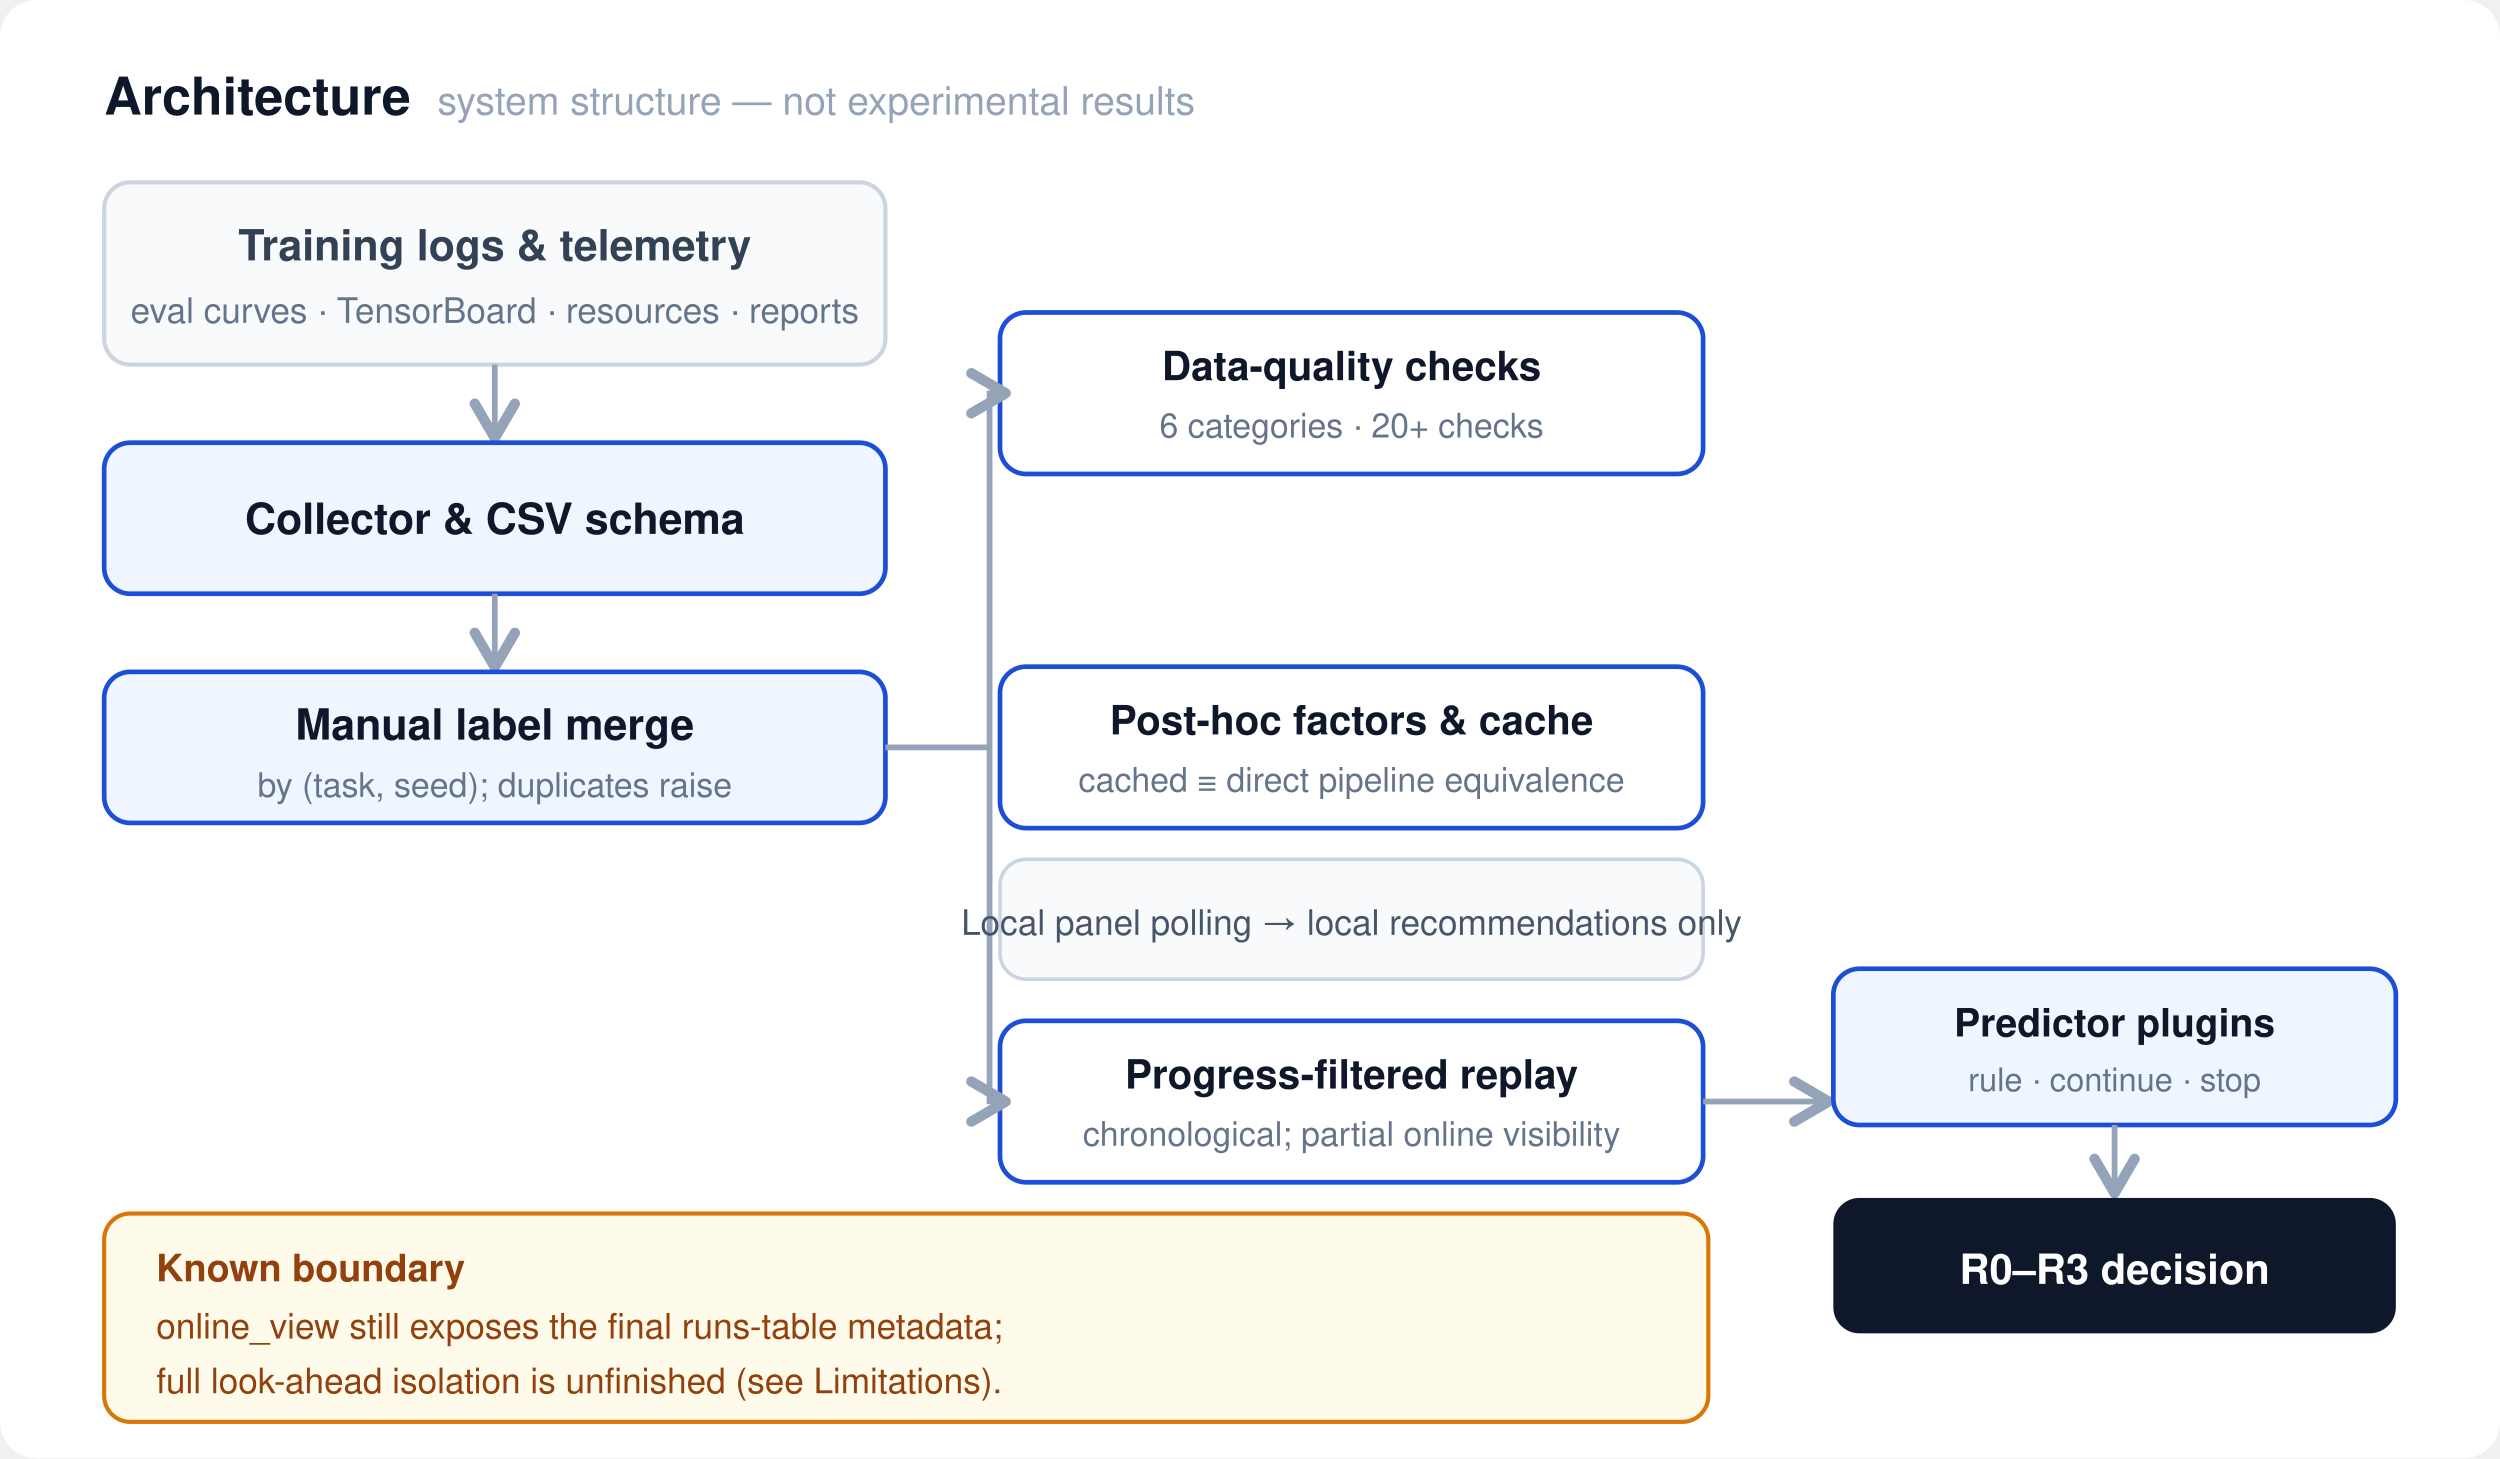
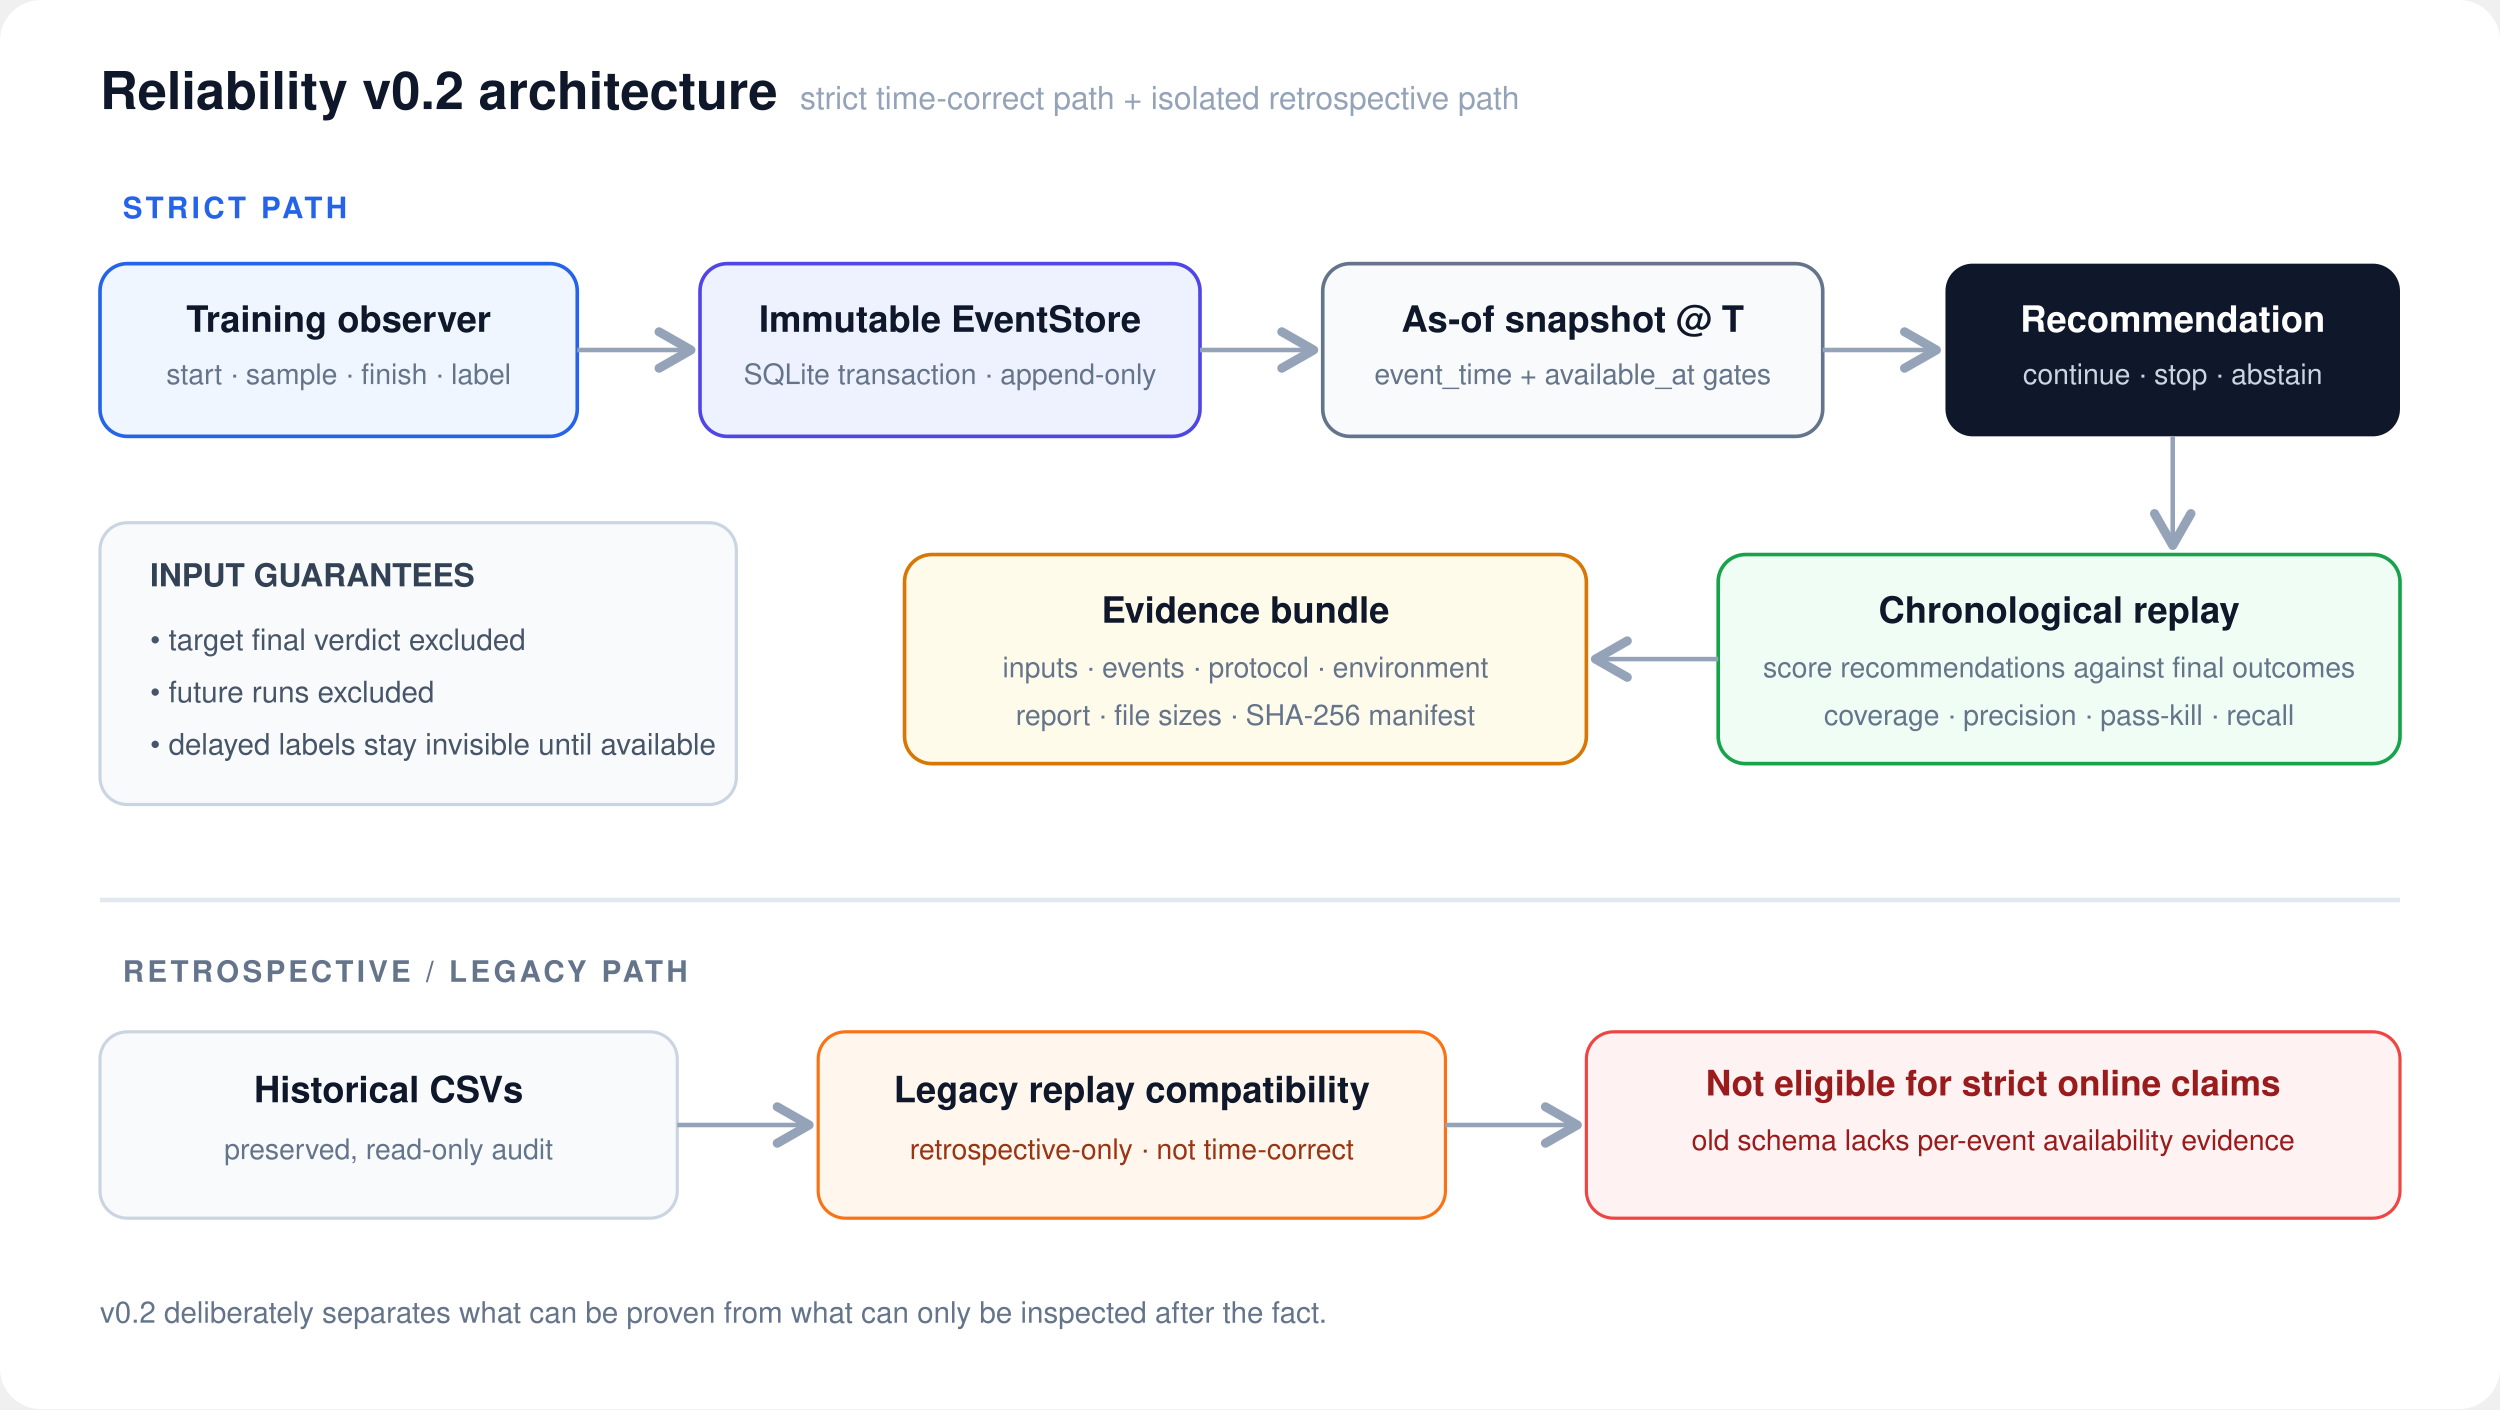
- <svg xmlns="http://www.w3.org/2000/svg" width="960" height="560" viewBox="0 0 960 560" fill="none" font-family="-apple-system, BlinkMacSystemFont, 'Segoe UI', Helvetica, Arial, sans-serif">
-   <rect width="960" height="560" rx="14" fill="#FFFFFF" />
-   <text x="40" y="44" font-size="20" font-weight="800" fill="#0F172A">Architecture</text>
-   <text x="168" y="44" font-size="15" fill="#94A3B8">system structure — not experimental results</text>
-   <rect x="40" y="70" width="300" height="70" rx="10" fill="#F8FAFC" stroke="#CBD5E1" stroke-width="1.6" />
-   <text x="190" y="100" text-anchor="middle" font-size="16.5" font-weight="600" fill="#334155">Training logs &amp; telemetry</text>
-   <text x="190" y="124" text-anchor="middle" font-size="13.5" fill="#64748B">eval curves · TensorBoard · resources · reports</text>
-   <path d="M190 140 L190 166" stroke="#94A3B8" stroke-width="2.2" marker-end="url(#ar)" />
-   <rect x="40" y="170" width="300" height="58" rx="10" fill="#EFF6FF" stroke="#1D4ED8" stroke-width="1.8" />
-   <text x="190" y="205" text-anchor="middle" font-size="16.5" font-weight="700" fill="#0F172A">Collector &amp; CSV schema</text>
-   <path d="M190 228 L190 254" stroke="#94A3B8" stroke-width="2.2" marker-end="url(#ar)" />
-   <rect x="40" y="258" width="300" height="58" rx="10" fill="#EFF6FF" stroke="#1D4ED8" stroke-width="1.8" />
-   <text x="190" y="284" text-anchor="middle" font-size="16.5" font-weight="700" fill="#0F172A">Manual label merge</text>
-   <text x="190" y="306" text-anchor="middle" font-size="13" fill="#64748B">by (task, seed); duplicates raise</text>
-   <path d="M340 287 L380 287" stroke="#94A3B8" stroke-width="2.2" />
-   <path d="M380 150 L380 424" stroke="#94A3B8" stroke-width="2.2" />
-   <rect x="384" y="120" width="270" height="62" rx="10" fill="#FFFFFF" stroke="#1D4ED8" stroke-width="1.8" />
-   <text x="519" y="146" text-anchor="middle" font-size="15.5" font-weight="700" fill="#0F172A">Data-quality checks</text>
-   <text x="519" y="168" text-anchor="middle" font-size="13" fill="#64748B">6 categories · 20+ checks</text>
-   <path d="M380 151 L384 151" stroke="#94A3B8" stroke-width="2.2" marker-end="url(#ar)" />
-   <rect x="384" y="256" width="270" height="62" rx="10" fill="#FFFFFF" stroke="#1D4ED8" stroke-width="1.8" />
-   <text x="519" y="282" text-anchor="middle" font-size="15.5" font-weight="700" fill="#0F172A">Post-hoc factors &amp; cache</text>
-   <text x="519" y="304" text-anchor="middle" font-size="13" fill="#64748B">cached ≡ direct pipeline equivalence</text>
-   <rect x="384" y="392" width="270" height="62" rx="10" fill="#FFFFFF" stroke="#1D4ED8" stroke-width="1.8" />
-   <text x="519" y="418" text-anchor="middle" font-size="15.5" font-weight="700" fill="#0F172A">Progress-filtered replay</text>
-   <text x="519" y="440" text-anchor="middle" font-size="13" fill="#64748B">chronological; partial online visibility</text>
-   <path d="M380 423 L384 423" stroke="#94A3B8" stroke-width="2.2" marker-end="url(#ar)" />
-   <path d="M654 423 L700 423" stroke="#94A3B8" stroke-width="2.2" marker-end="url(#ar)" />
-   <rect x="704" y="372" width="216" height="60" rx="10" fill="#EFF6FF" stroke="#1D4ED8" stroke-width="1.8" />
-   <text x="812" y="398" text-anchor="middle" font-size="15" font-weight="700" fill="#0F172A">Predictor plugins</text>
-   <text x="812" y="419" text-anchor="middle" font-size="12.5" fill="#64748B">rule · continue · stop</text>
-   <path d="M812 432 L812 456" stroke="#94A3B8" stroke-width="2.2" marker-end="url(#ar)" />
-   <rect x="704" y="460" width="216" height="52" rx="10" fill="#0F172A" />
-   <text x="812" y="493" text-anchor="middle" font-size="16" font-weight="700" fill="#FFFFFF">R0–R3 decision</text>
-   <rect x="384" y="330" width="270" height="46" rx="10" fill="#F8FAFC" stroke="#CBD5E1" stroke-width="1.4" />
-   <text x="519" y="359" text-anchor="middle" font-size="13.5" fill="#475569">Local panel polling → local recommendations only</text>
-   <rect x="40" y="466" width="616" height="80" rx="10" fill="#FFFBEB" stroke="#D97706" stroke-width="1.6" />
-   <text x="60" y="492" font-size="14.5" font-weight="700" fill="#92400E">Known boundary</text>
-   <text x="60" y="514" font-size="13.5" fill="#92400E">online_view still exposes the final runs-table metadata;</text>
-   <text x="60" y="535" font-size="13.5" fill="#92400E">full look-ahead isolation is unfinished (see Limitations).</text>
+ <svg xmlns="http://www.w3.org/2000/svg" width="1100" height="620" viewBox="0 0 1100 620" fill="none" font-family="-apple-system, BlinkMacSystemFont, 'Segoe UI', Helvetica, Arial, sans-serif">
  <defs>
-     <marker id="ar" markerWidth="9" markerHeight="9" refX="6" refY="4.5" orient="auto">
-       <path d="M1,1 L7,4.5 L1,8" stroke="#94A3B8" stroke-width="1.8" fill="none" stroke-linecap="round" stroke-linejoin="round" />
+     <marker id="a" markerWidth="10" markerHeight="10" refX="7" refY="5" orient="auto">
+       <path d="M1 1L8 5L1 9" stroke="#94A3B8" stroke-width="2" fill="none" stroke-linecap="round" stroke-linejoin="round" />
    </marker>
  </defs>
+   <rect width="1100" height="620" rx="18" fill="#FFFFFF" />
+   <text x="44" y="48" font-size="23" font-weight="800" fill="#0F172A">Reliability v0.2 architecture</text>
+   <text x="352" y="48" font-size="14" fill="#94A3B8">strict time-correct path + isolated retrospective path</text>
+   <text x="54" y="96" font-size="13" font-weight="800" letter-spacing="1.5" fill="#2563EB">STRICT PATH</text>
+   <rect x="44" y="116" width="210" height="76" rx="12" fill="#EFF6FF" stroke="#2563EB" stroke-width="1.6" />
+   <text x="149" y="146" text-anchor="middle" font-size="16" font-weight="700" fill="#0F172A">Training observer</text>
+   <text x="149" y="169" text-anchor="middle" font-size="12.5" fill="#64748B">start · sample · finish · label</text>
+   <path d="M254 154H302" stroke="#94A3B8" stroke-width="2" marker-end="url(#a)" />
+   <rect x="308" y="116" width="220" height="76" rx="12" fill="#EEF2FF" stroke="#4F46E5" stroke-width="1.6" />
+   <text x="418" y="146" text-anchor="middle" font-size="16" font-weight="700" fill="#0F172A">Immutable EventStore</text>
+   <text x="418" y="169" text-anchor="middle" font-size="12.5" fill="#64748B">SQLite transaction · append-only</text>
+   <path d="M528 154H576" stroke="#94A3B8" stroke-width="2" marker-end="url(#a)" />
+   <rect x="582" y="116" width="220" height="76" rx="12" fill="#F8FAFC" stroke="#64748B" stroke-width="1.6" />
+   <text x="692" y="146" text-anchor="middle" font-size="16" font-weight="700" fill="#0F172A">As-of snapshot @ T</text>
+   <text x="692" y="169" text-anchor="middle" font-size="12.5" fill="#64748B">event_time + available_at gates</text>
+   <path d="M802 154H850" stroke="#94A3B8" stroke-width="2" marker-end="url(#a)" />
+   <rect x="856" y="116" width="200" height="76" rx="12" fill="#0F172A" />
+   <text x="956" y="146" text-anchor="middle" font-size="16" font-weight="700" fill="#FFFFFF">Recommendation</text>
+   <text x="956" y="169" text-anchor="middle" font-size="12.5" fill="#CBD5E1">continue · stop · abstain</text>
+   <path d="M956 192V238" stroke="#94A3B8" stroke-width="2" marker-end="url(#a)" />
+   <rect x="756" y="244" width="300" height="92" rx="12" fill="#F0FDF4" stroke="#16A34A" stroke-width="1.6" />
+   <text x="906" y="274" text-anchor="middle" font-size="16" font-weight="700" fill="#0F172A">Chronological replay</text>
+   <text x="906" y="298" text-anchor="middle" font-size="12.5" fill="#64748B">score recommendations against final outcomes</text>
+   <text x="906" y="319" text-anchor="middle" font-size="12.5" fill="#64748B">coverage · precision · pass-kill · recall</text>
+   <path d="M756 290H704" stroke="#94A3B8" stroke-width="2" marker-end="url(#a)" />
+   <rect x="398" y="244" width="300" height="92" rx="12" fill="#FFFBEB" stroke="#D97706" stroke-width="1.6" />
+   <text x="548" y="274" text-anchor="middle" font-size="16" font-weight="700" fill="#0F172A">Evidence bundle</text>
+   <text x="548" y="298" text-anchor="middle" font-size="12.5" fill="#64748B">inputs · events · protocol · environment</text>
+   <text x="548" y="319" text-anchor="middle" font-size="12.5" fill="#64748B">report · file sizes · SHA-256 manifest</text>
+   <rect x="44" y="230" width="280" height="124" rx="12" fill="#F8FAFC" stroke="#CBD5E1" stroke-width="1.4" />
+   <text x="66" y="258" font-size="14" font-weight="800" fill="#334155">INPUT GUARANTEES</text>
+   <text x="66" y="286" font-size="13" fill="#475569">• target final verdict excluded</text>
+   <text x="66" y="309" font-size="13" fill="#475569">• future runs excluded</text>
+   <text x="66" y="332" font-size="13" fill="#475569">• delayed labels stay invisible until available</text>
+   <line x1="44" y1="396" x2="1056" y2="396" stroke="#E2E8F0" stroke-width="2" />
+   <text x="54" y="432" font-size="13" font-weight="800" letter-spacing="1.5" fill="#64748B">RETROSPECTIVE / LEGACY PATH</text>
+   <rect x="44" y="454" width="254" height="82" rx="12" fill="#F8FAFC" stroke="#CBD5E1" stroke-width="1.4" />
+   <text x="171" y="485" text-anchor="middle" font-size="16" font-weight="700" fill="#0F172A">Historical CSVs</text>
+   <text x="171" y="510" text-anchor="middle" font-size="12.5" fill="#64748B">preserved, read-only audit</text>
+   <path d="M298 495H354" stroke="#94A3B8" stroke-width="2" marker-end="url(#a)" />
+   <rect x="360" y="454" width="276" height="82" rx="12" fill="#FFF7ED" stroke="#F97316" stroke-width="1.4" />
+   <text x="498" y="485" text-anchor="middle" font-size="16" font-weight="700" fill="#0F172A">Legacy replay compatibility</text>
+   <text x="498" y="510" text-anchor="middle" font-size="12.5" fill="#9A3412">retrospective-only · not time-correct</text>
+   <path d="M636 495H692" stroke="#94A3B8" stroke-width="2" marker-end="url(#a)" />
+   <rect x="698" y="454" width="358" height="82" rx="12" fill="#FEF2F2" stroke="#EF4444" stroke-width="1.4" />
+   <text x="877" y="482" text-anchor="middle" font-size="15.5" font-weight="700" fill="#991B1B">Not eligible for strict online claims</text>
+   <text x="877" y="506" text-anchor="middle" font-size="12.5" fill="#991B1B">old schema lacks per-event availability evidence</text>
+   <text x="44" y="582" font-size="13" fill="#64748B">v0.2 deliberately separates what can be proven from what can only be inspected after the fact.</text>
</svg>
